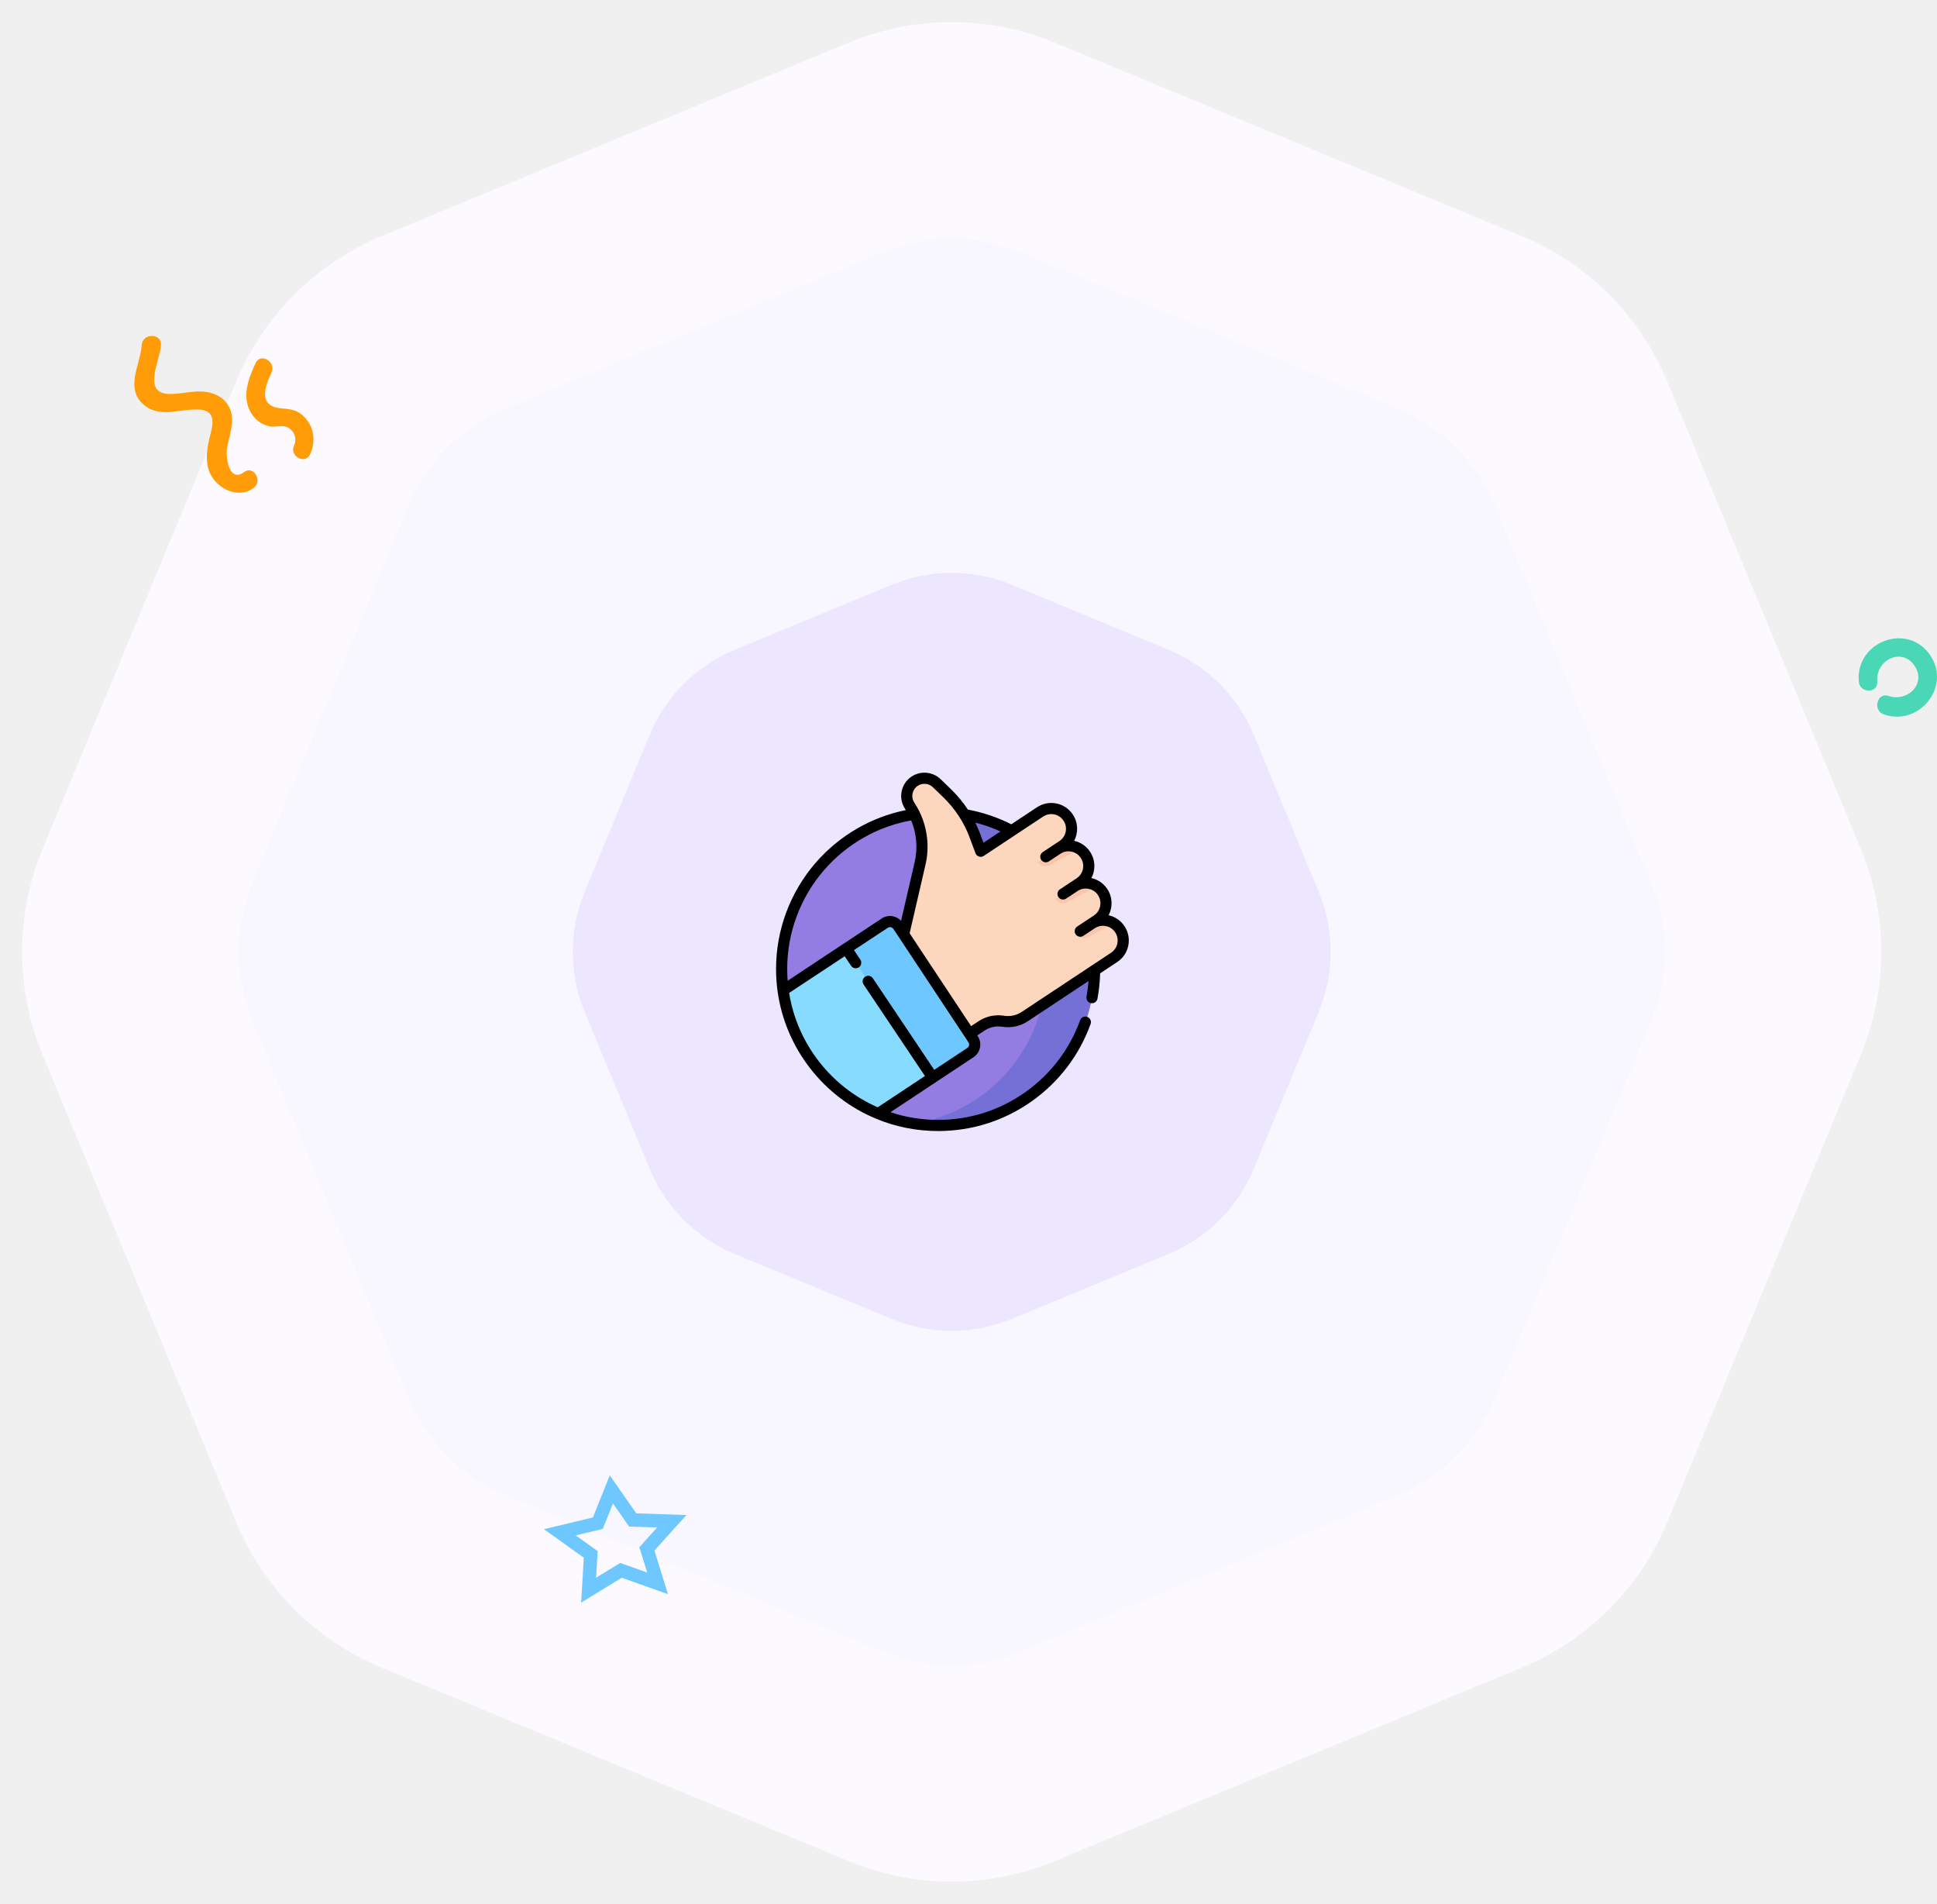
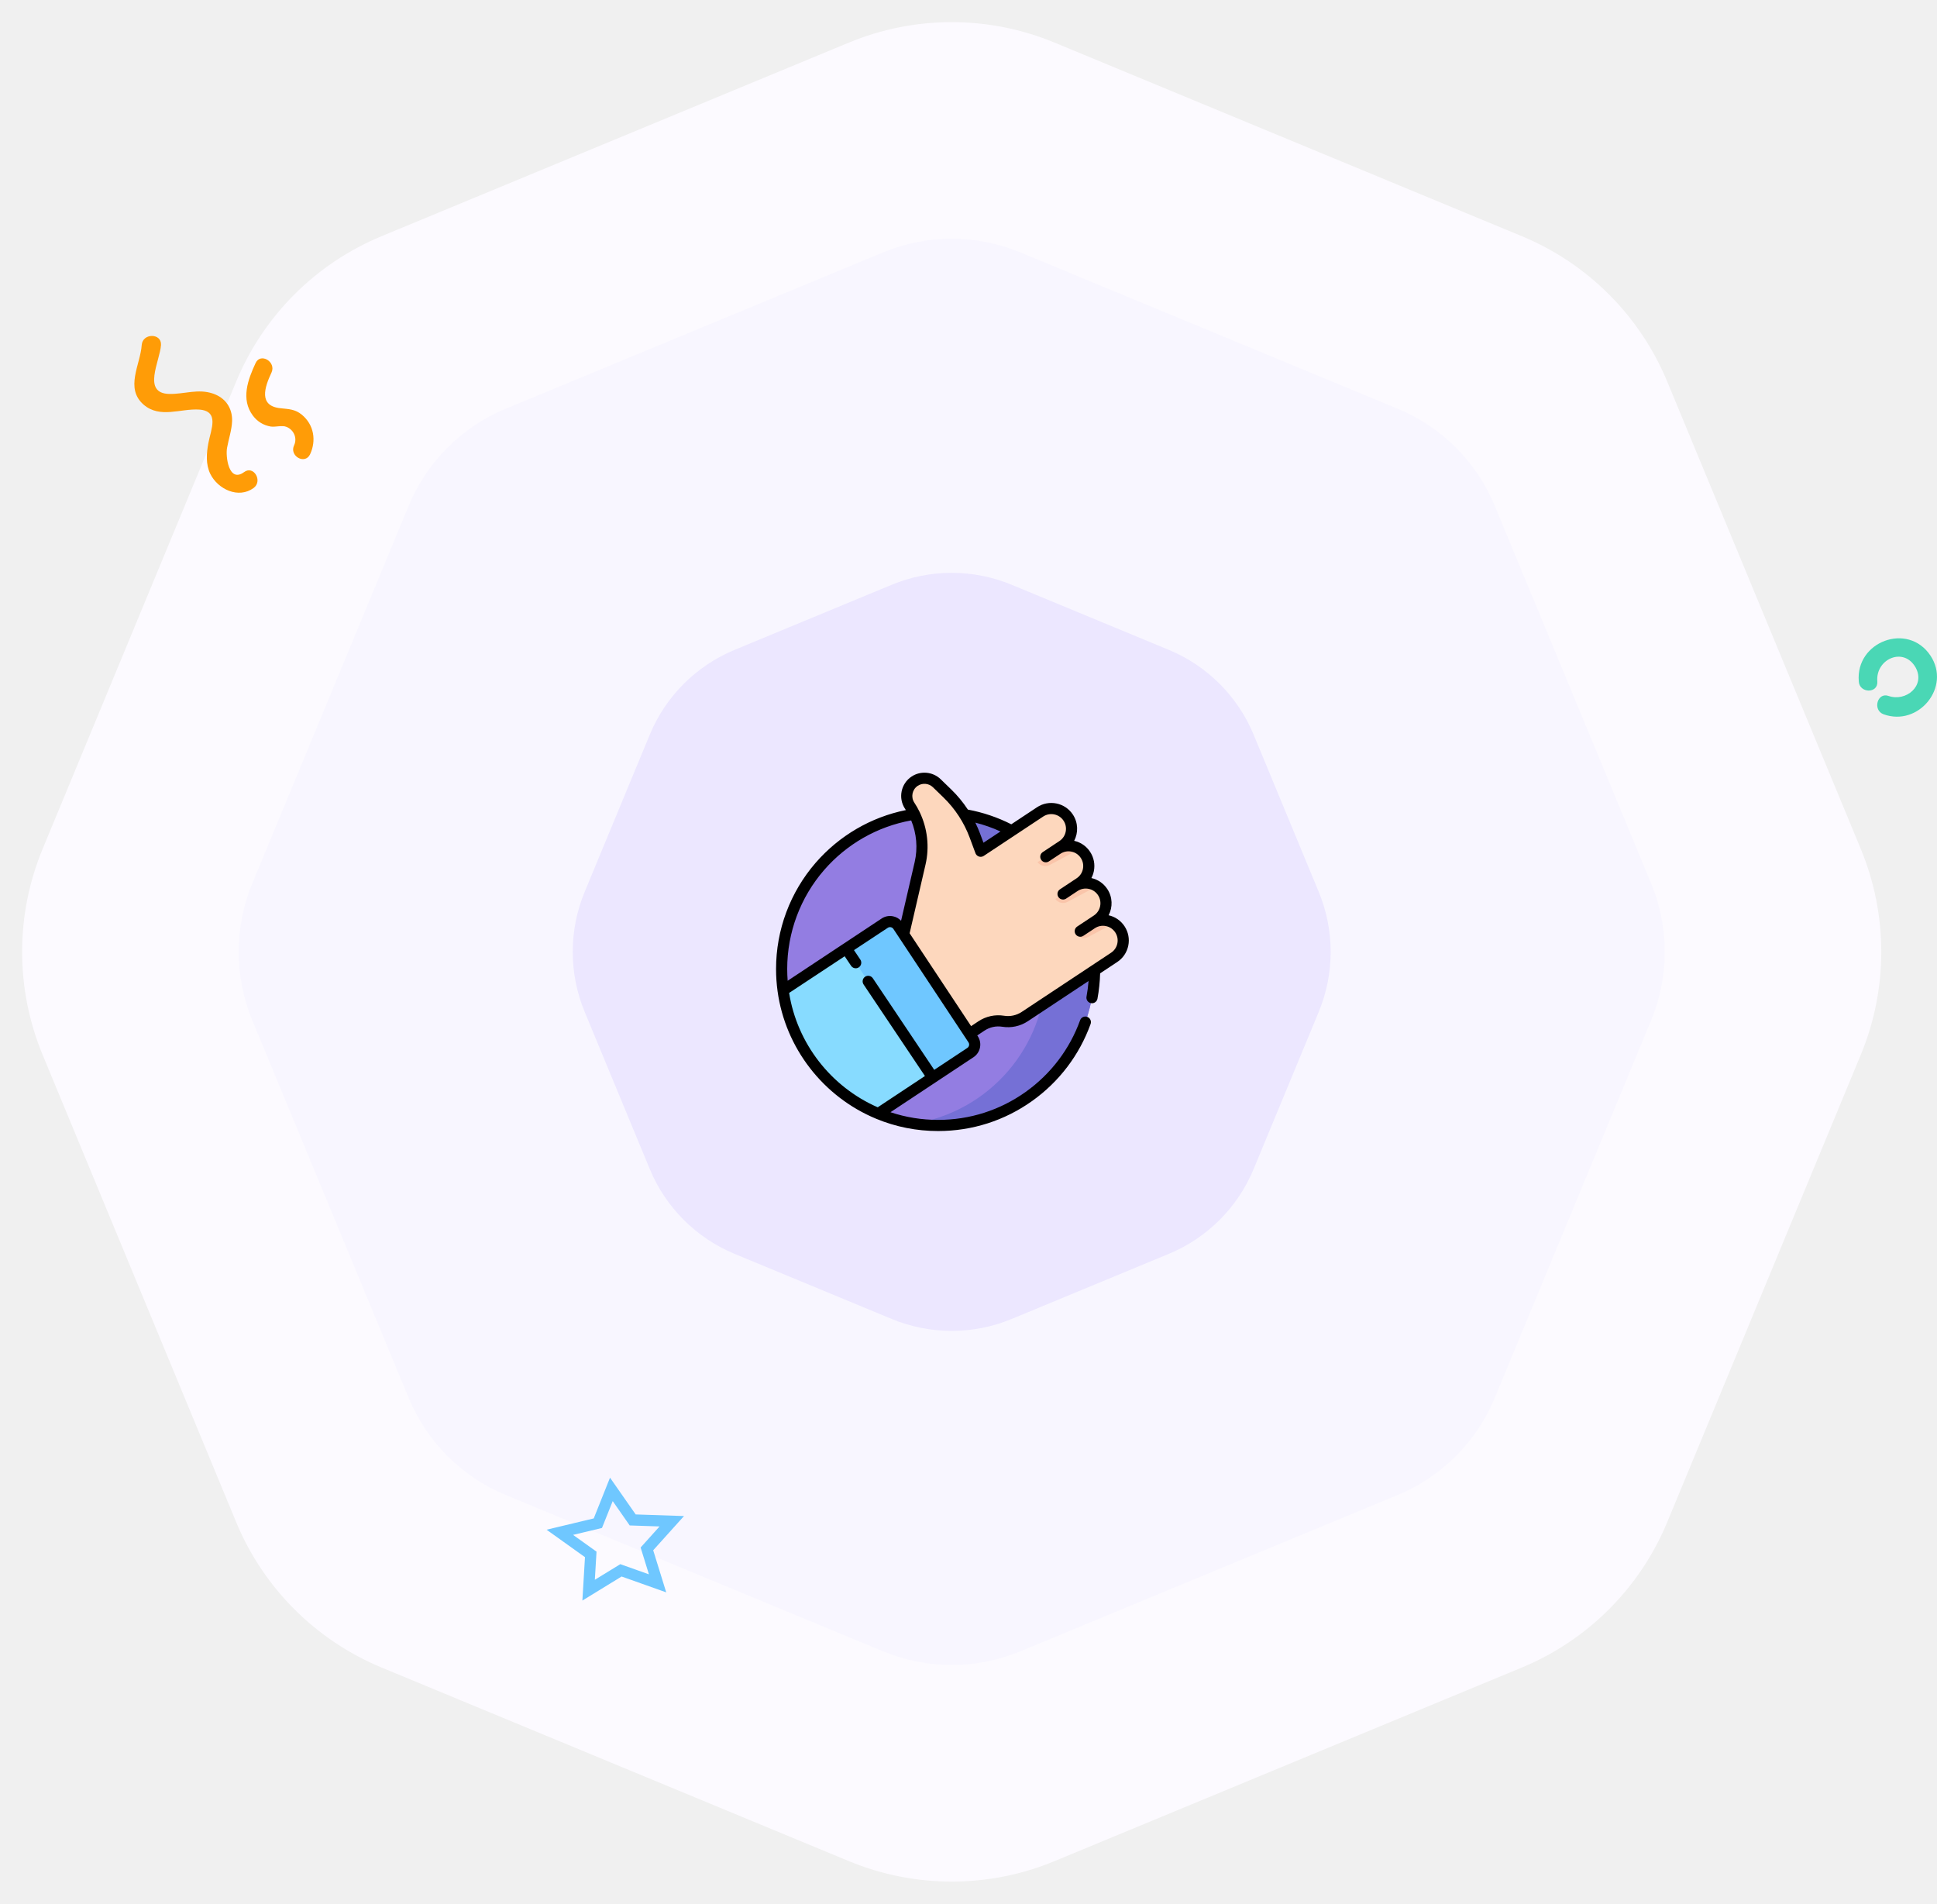
<svg xmlns="http://www.w3.org/2000/svg" width="173" height="170" viewBox="0 0 173 170" fill="none">
  <path d="M75.816 3.804C81.696 1.368 88.304 1.368 94.184 3.804L135.92 21.092C141.8 23.527 146.473 28.2 148.908 34.08L166.196 75.816C168.632 81.696 168.632 88.304 166.196 94.184L148.908 135.92C146.473 141.8 141.8 146.473 135.92 148.908L94.184 166.196C88.304 168.632 81.696 168.632 75.816 166.196L34.08 148.908C28.2 146.473 23.527 141.8 21.092 135.92L3.804 94.184C1.368 88.304 1.368 81.696 3.804 75.816L21.092 34.08C23.527 28.2 28.2 23.527 34.08 21.092L75.816 3.804Z" fill="#FCFAFF" />
  <path d="M78.877 22.536C82.797 20.912 87.203 20.912 91.123 22.536L124.839 36.502C128.759 38.126 131.874 41.24 133.498 45.161L147.464 78.877C149.088 82.797 149.088 87.203 147.464 91.123L133.498 124.839C131.874 128.759 128.759 131.874 124.839 133.498L91.123 147.464C87.203 149.088 82.797 149.088 78.877 147.464L45.161 133.498C41.24 131.874 38.126 128.759 36.502 124.839L22.536 91.123C20.912 87.203 20.912 82.797 22.536 78.877L36.502 45.161C38.126 41.24 41.24 38.126 45.161 36.502L78.877 22.536Z" fill="#F8F6FF" />
  <path d="M79.642 52.219C83.073 50.798 86.927 50.798 90.358 52.219L104.391 58.032C107.822 59.453 110.547 62.178 111.968 65.609L117.781 79.642C119.202 83.073 119.202 86.927 117.781 90.358L111.968 104.391C110.547 107.822 107.822 110.547 104.391 111.968L90.358 117.781C86.927 119.202 83.073 119.202 79.642 117.781L65.609 111.968C62.178 110.547 59.453 107.822 58.032 104.391L52.219 90.358C50.798 86.927 50.798 83.073 52.219 79.642L58.032 65.609C59.453 62.178 62.178 59.453 65.609 58.032L79.642 52.219Z" fill="#ECE7FF" />
  <g clipPath="url(#clip0_8779_2752)">
    <path d="M97.764 86.526C97.764 94.245 91.506 100.502 83.787 100.502C81.893 100.502 80.088 100.126 78.442 99.443C73.941 97.579 70.627 93.432 69.941 88.447C69.855 87.819 69.81 87.177 69.81 86.526C69.81 78.806 76.068 72.549 83.787 72.549C91.506 72.549 97.764 78.806 97.764 86.526Z" fill="#937DE2" />
    <path d="M83.787 72.549C83.048 72.549 82.322 72.606 81.614 72.717C88.302 73.76 93.419 79.545 93.419 86.526C93.419 93.506 88.302 99.29 81.615 100.334C82.323 100.444 83.048 100.502 83.787 100.502C91.506 100.502 97.764 94.245 97.764 86.526C97.764 78.806 91.506 72.549 83.787 72.549V72.549Z" fill="#7570D6" />
    <path d="M99.509 85.492L91.527 90.778C90.959 91.154 90.27 91.304 89.596 91.196C88.922 91.089 88.231 91.236 87.661 91.614L86.593 92.321L80.611 83.504L82.079 77.164C82.193 76.671 82.249 76.17 82.249 75.672C82.249 74.383 81.873 73.111 81.149 72.018C80.972 71.75 80.887 71.446 80.887 71.146C80.887 70.633 81.135 70.13 81.595 69.826C82.215 69.415 83.036 69.492 83.57 70.009L84.52 70.93C85.608 71.985 86.446 73.269 86.973 74.689L87.489 76.077L92.798 72.57C93.645 72.008 94.793 72.254 95.334 73.122C95.856 73.959 95.588 75.064 94.765 75.609C94.755 75.616 94.755 75.626 94.758 75.634C94.763 75.643 94.773 75.649 94.784 75.644C94.994 75.563 95.213 75.524 95.431 75.524C95.778 75.524 96.123 75.624 96.418 75.815C96.62 75.946 96.8 76.121 96.942 76.335C97.216 76.749 97.298 77.234 97.208 77.686C97.067 78.397 96.551 78.763 96.449 78.832C96.432 78.844 96.427 78.868 96.439 78.886C96.439 78.886 96.44 78.887 96.441 78.887C96.452 78.903 96.475 78.908 96.492 78.897C96.636 78.862 96.784 78.845 96.931 78.845C97.29 78.845 97.648 78.948 97.952 79.141C98.157 79.272 98.339 79.446 98.48 79.659C99.032 80.492 98.804 81.616 97.97 82.168C97.949 82.182 97.929 82.196 97.908 82.209C97.896 82.218 97.893 82.233 97.899 82.244C97.9 82.247 97.903 82.249 97.906 82.251C97.915 82.258 97.93 82.259 97.941 82.249C98.46 82.073 99.023 82.153 99.477 82.447C99.686 82.581 99.871 82.761 100.018 82.983C100.57 83.817 100.342 84.94 99.509 85.492V85.492Z" fill="#FDD7BD" />
    <path d="M86.67 93.995L83.303 96.224L78.442 99.444C73.941 97.579 70.627 93.433 69.941 88.447L75.583 84.711L79.017 82.437C79.412 82.175 79.946 82.284 80.207 82.68L86.912 92.803C87.175 93.199 87.066 93.732 86.67 93.995V93.995Z" fill="#87DBFF" />
    <path d="M86.669 93.995L83.302 96.224L75.582 84.711L79.017 82.437C79.412 82.175 79.945 82.284 80.207 82.68L86.912 92.803C87.174 93.199 87.065 93.732 86.669 93.995V93.995Z" fill="#6FC7FF" />
    <path d="M96.418 75.815L93.762 77.236C93.385 77.437 92.918 77.332 92.665 76.989L94.758 75.634C94.763 75.643 94.773 75.649 94.784 75.644C94.994 75.563 95.213 75.524 95.431 75.524C95.779 75.524 96.123 75.624 96.418 75.815V75.815Z" fill="#FAC5AA" />
    <path d="M97.952 79.141L95.354 80.531C94.977 80.732 94.51 80.627 94.257 80.284L96.351 78.93L96.441 78.887C96.452 78.903 96.475 78.908 96.492 78.897C96.637 78.862 96.784 78.846 96.931 78.846C97.291 78.846 97.648 78.948 97.952 79.141Z" fill="#FAC5AA" />
    <path d="M99.478 82.447L97.189 83.671C96.814 83.872 96.346 83.768 96.092 83.425L97.906 82.251C97.915 82.258 97.93 82.259 97.942 82.249C98.46 82.073 99.024 82.153 99.478 82.447Z" fill="#FAC5AA" />
    <path d="M100.433 82.709C100.101 82.208 99.598 81.863 99.014 81.732C99.391 81.01 99.376 80.11 98.895 79.385C98.553 78.868 98.038 78.535 97.476 78.409C97.576 78.218 97.65 78.012 97.695 77.794C97.817 77.19 97.698 76.575 97.357 76.061C97.025 75.559 96.522 75.214 95.938 75.084C96.315 74.362 96.299 73.462 95.819 72.736C95.117 71.675 93.681 71.384 92.62 72.086L90.323 73.608C89.098 72.987 87.796 72.546 86.444 72.295C86.017 71.647 85.52 71.043 84.964 70.504L84.013 69.583C83.317 68.908 82.226 68.807 81.418 69.343C80.462 69.976 80.199 71.269 80.832 72.225C80.857 72.262 80.881 72.3 80.906 72.339C77.79 72.969 74.951 74.622 72.849 77.045C70.569 79.674 69.312 83.041 69.312 86.526C69.312 87.194 69.358 87.863 69.448 88.515C70.144 93.578 73.518 97.942 78.251 99.903C80.006 100.631 81.869 101 83.786 101C86.823 101 89.729 100.07 92.192 98.311C94.601 96.59 96.403 94.215 97.405 91.442C97.498 91.184 97.364 90.898 97.106 90.805C96.847 90.712 96.562 90.846 96.469 91.104C95.536 93.686 93.857 95.898 91.613 97.501C89.32 99.139 86.614 100.005 83.786 100.005C82.324 100.005 80.897 99.774 79.531 99.319L83.579 96.638C83.579 96.638 83.579 96.638 83.58 96.638C83.58 96.638 83.58 96.638 83.58 96.637L86.945 94.409H86.945C87.247 94.209 87.453 93.903 87.525 93.548C87.598 93.193 87.527 92.831 87.327 92.529L87.283 92.461L87.936 92.028C88.403 91.719 88.963 91.598 89.516 91.687C90.315 91.815 91.127 91.64 91.802 91.193L97.223 87.603C97.186 88.073 97.125 88.54 97.04 89C96.989 89.27 97.168 89.53 97.438 89.58C97.469 89.586 97.499 89.589 97.529 89.589C97.764 89.589 97.973 89.421 98.018 89.182C98.156 88.44 98.235 87.68 98.256 86.919L99.783 85.907C100.297 85.567 100.648 85.047 100.771 84.443C100.893 83.838 100.773 83.223 100.433 82.709V82.709ZM89.357 74.248L87.837 75.254L87.537 74.448C87.412 74.112 87.269 73.782 87.11 73.459C87.882 73.654 88.633 73.918 89.357 74.248ZM73.601 77.697C75.621 75.369 78.372 73.803 81.382 73.261C81.865 74.431 81.98 75.738 81.692 76.984L80.478 82.225C80.288 82.021 80.04 81.881 79.761 81.824C79.406 81.751 79.044 81.822 78.742 82.022L75.306 84.298C75.305 84.298 75.305 84.298 75.305 84.298C75.305 84.298 75.305 84.298 75.305 84.298L70.349 87.58C70.322 87.231 70.308 86.878 70.308 86.526C70.308 83.281 71.477 80.145 73.601 77.697V77.697ZM86.55 93.35C86.531 93.444 86.476 93.526 86.395 93.58H86.395L83.44 95.536L77.956 87.357C77.802 87.129 77.493 87.068 77.265 87.221C77.037 87.374 76.976 87.683 77.129 87.911L82.61 96.086L78.392 98.88C74.2 97.046 71.2 93.174 70.479 88.668L75.441 85.393L76.012 86.245C76.108 86.388 76.265 86.466 76.426 86.466C76.521 86.466 76.617 86.439 76.702 86.382C76.931 86.228 76.992 85.919 76.839 85.691L76.272 84.845L79.291 82.852C79.372 82.798 79.468 82.78 79.563 82.799C79.658 82.818 79.74 82.874 79.793 82.954L86.498 93.078C86.551 93.159 86.57 93.255 86.55 93.35V93.35ZM99.795 84.244C99.726 84.588 99.526 84.884 99.234 85.078L97.487 86.234C97.487 86.234 97.486 86.235 97.486 86.235L91.252 90.363C90.786 90.672 90.225 90.793 89.673 90.704C88.874 90.576 88.062 90.752 87.387 91.199L86.733 91.632L81.242 83.34L82.661 77.208C83.027 75.629 82.834 73.965 82.138 72.515C82.132 72.5 82.125 72.486 82.117 72.471C81.983 72.197 81.831 71.931 81.662 71.675C81.332 71.177 81.469 70.502 81.967 70.172C82.389 69.893 82.958 69.946 83.321 70.298L84.271 71.219C85.299 72.216 86.106 73.452 86.604 74.794L87.122 76.189C87.123 76.191 87.124 76.194 87.125 76.196C87.126 76.199 87.127 76.203 87.129 76.206C87.132 76.214 87.136 76.222 87.139 76.229C87.149 76.25 87.16 76.27 87.174 76.29C87.326 76.519 87.634 76.582 87.863 76.43L93.17 72.916C93.773 72.517 94.59 72.682 94.989 73.286C95.389 73.889 95.223 74.706 94.62 75.105L94.159 75.41C94.159 75.41 94.159 75.41 94.159 75.411L93.131 76.091C93.129 76.092 93.128 76.093 93.127 76.094C93.121 76.098 93.115 76.102 93.111 76.106C92.898 76.262 92.844 76.559 92.991 76.781C93.142 77.01 93.451 77.073 93.68 76.921L94.709 76.24C95.001 76.047 95.351 75.978 95.694 76.048C96.038 76.118 96.334 76.318 96.527 76.61C96.721 76.902 96.789 77.253 96.719 77.596C96.65 77.94 96.45 78.236 96.158 78.429L94.669 79.415C94.44 79.567 94.377 79.876 94.529 80.105C94.624 80.249 94.783 80.328 94.944 80.328C95.038 80.328 95.134 80.301 95.218 80.245L95.449 80.093L96.246 79.564C96.85 79.165 97.666 79.331 98.066 79.934C98.465 80.538 98.299 81.354 97.696 81.754L96.952 82.246C96.948 82.249 96.944 82.251 96.94 82.254L96.207 82.74C95.978 82.891 95.915 83.2 96.067 83.429C96.163 83.574 96.321 83.652 96.482 83.652C96.576 83.652 96.672 83.625 96.756 83.569L96.987 83.417C96.987 83.417 96.987 83.416 96.987 83.416L97.784 82.889C98.077 82.695 98.427 82.627 98.77 82.697C99.114 82.766 99.41 82.966 99.604 83.258C99.797 83.55 99.865 83.901 99.795 84.244V84.244Z" fill="black" />
  </g>
  <path d="M12.658 30.8C12.545 32.552 11.134 34.658 12.828 36.136C14.295 37.395 16.13 36.465 17.795 36.574C19.629 36.711 18.839 38.352 18.613 39.556C18.444 40.459 18.359 41.444 18.783 42.32C19.46 43.688 21.295 44.564 22.649 43.579C23.496 42.95 22.649 41.527 21.803 42.156C20.42 43.168 20.137 40.733 20.279 39.994C20.42 39.201 20.702 38.407 20.73 37.586C20.758 36.437 20.137 35.534 19.037 35.151C17.682 34.686 16.468 35.206 15.114 35.178C12.658 35.124 14.295 32.223 14.38 30.8C14.436 29.733 12.743 29.733 12.658 30.8V30.8Z" fill="#FF9C07" />
  <path d="M22.829 32.419C22.146 33.892 21.49 35.638 22.583 37.111C22.993 37.656 23.539 37.983 24.195 38.092C24.632 38.147 25.206 37.956 25.588 38.12C26.217 38.365 26.572 39.102 26.271 39.756C25.807 40.711 27.228 41.529 27.692 40.575C28.266 39.347 28.047 37.929 26.954 37.029C26.353 36.538 25.807 36.538 25.069 36.456C23.075 36.265 23.621 34.601 24.25 33.265C24.687 32.31 23.266 31.465 22.829 32.419V32.419Z" fill="#FF9C07" />
  <path d="M167.67 60.851C167.501 58.847 170.026 57.719 171.092 59.609C171.99 61.246 170.222 62.685 168.68 62.149C167.67 61.782 167.221 63.419 168.231 63.785C171.344 64.914 174.29 61.359 172.41 58.537C170.391 55.518 165.706 57.295 166.015 60.851C166.071 61.923 167.754 61.951 167.67 60.851V60.851Z" fill="#4AD7B5" />
-   <path fillRule="evenodd" clipRule="evenodd" d="M58.73 141.39L55.46 140.229L52.571 142L52.762 138.806L50 136.832L53.397 136.019L54.603 133L56.508 135.729L60 135.845L57.778 138.313L58.73 141.39Z" stroke="#6FC7FF" stroke-width="1.2" />
+   <path fillRule="evenodd" clipRule="evenodd" d="M58.73 141.39L55.46 140.229L52.571 142L52.762 138.806L50 136.832L53.397 136.019L54.603 133L56.508 135.729L60 135.845L57.778 138.313L58.73 141.39Z" stroke="#6FC7FF" strokeWidth="1.2" />
  <defs>
    <clipPath id="clip0_8779_2752">
      <rect width="32" height="32" fill="white" transform="translate(69 69)" />
    </clipPath>
  </defs>
</svg>
